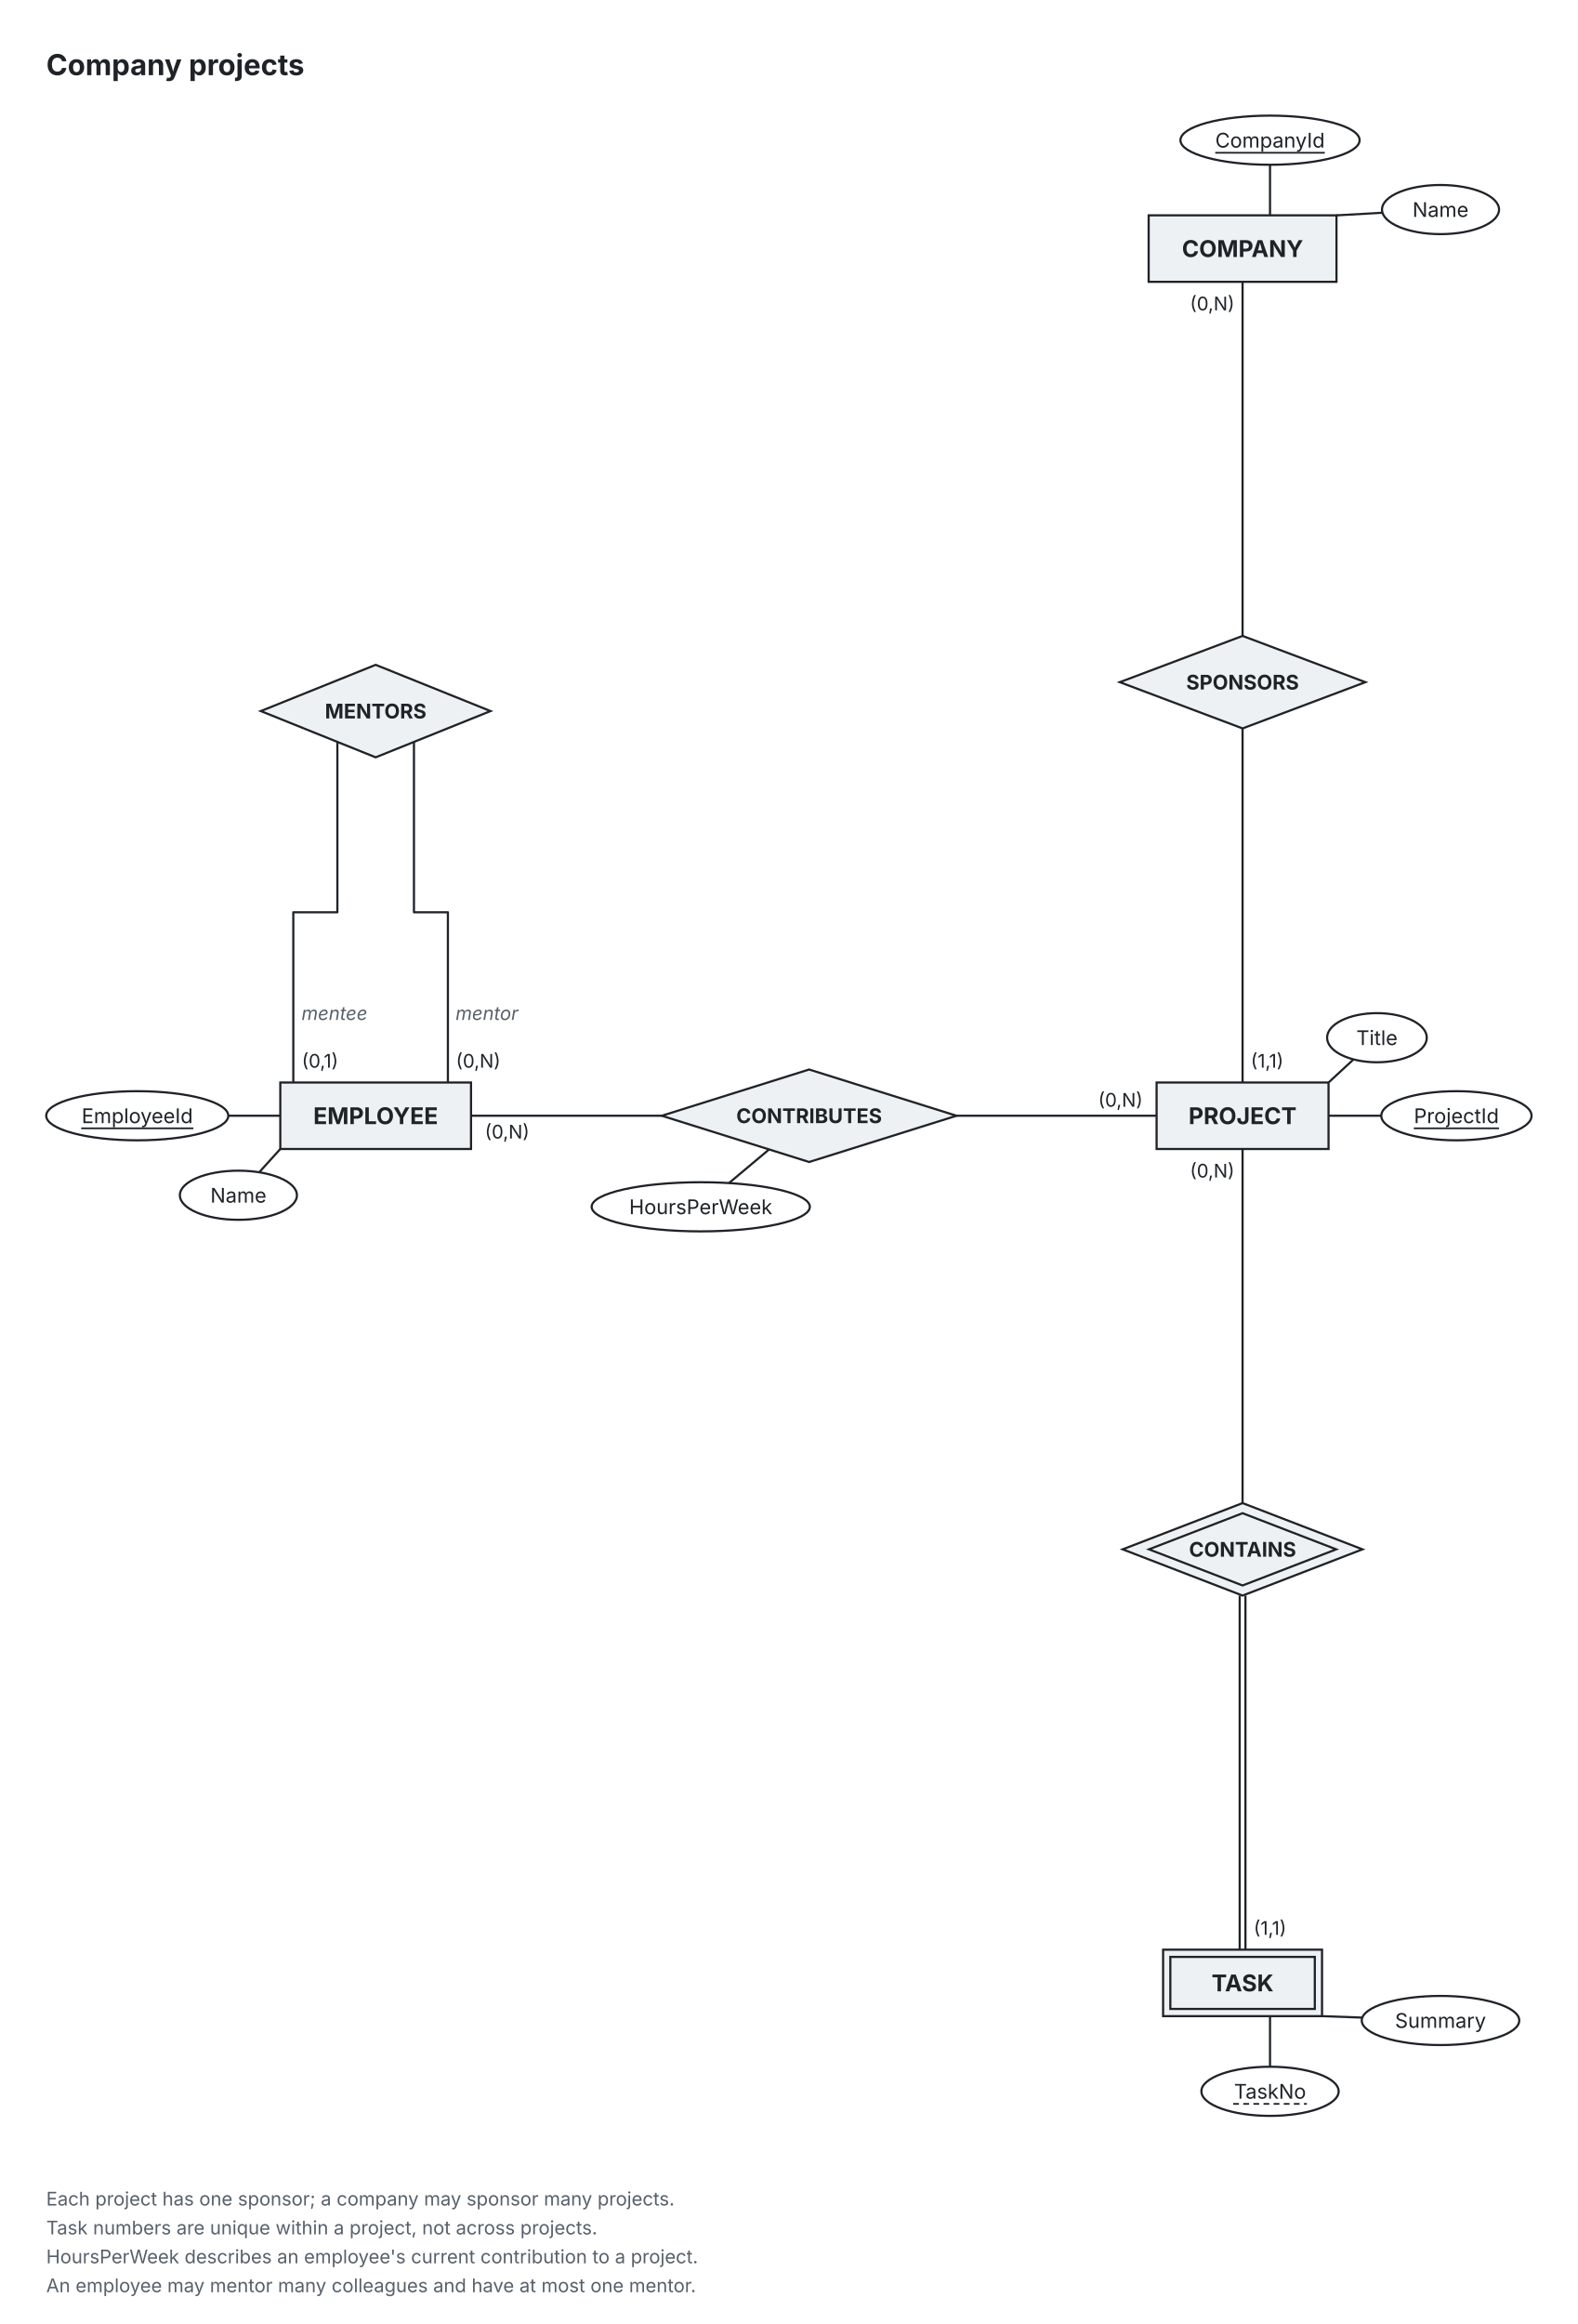
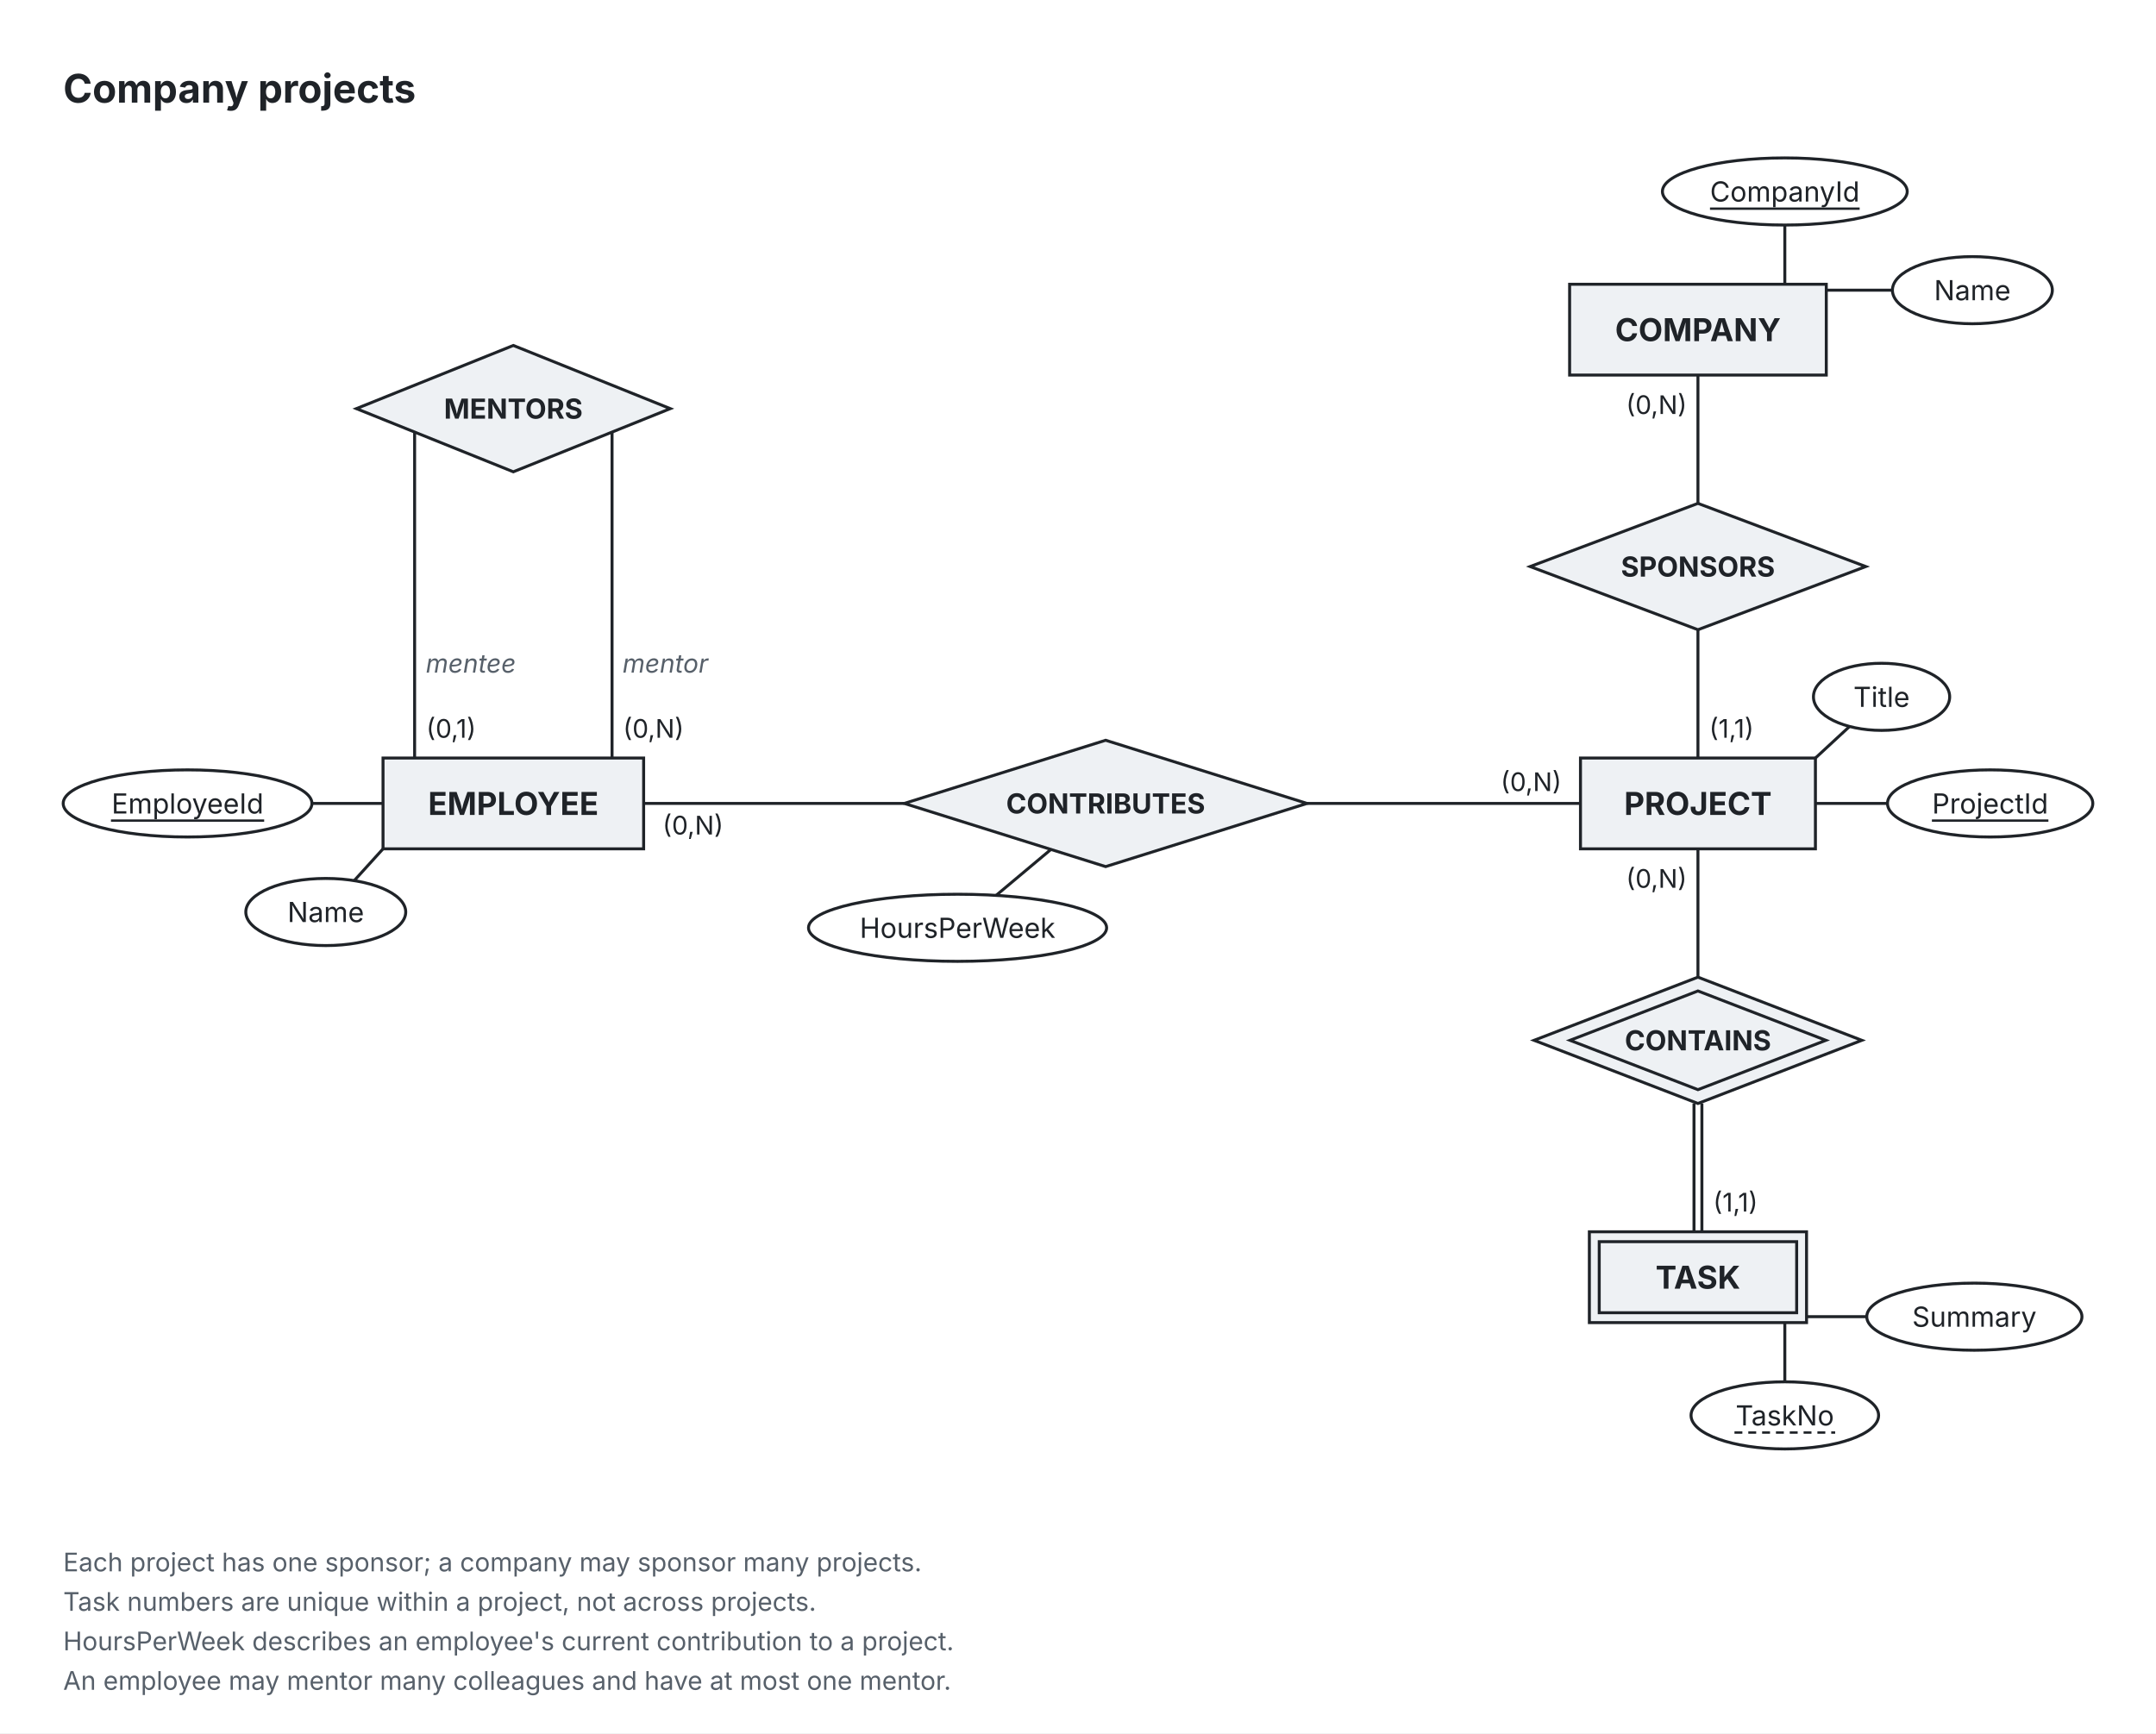
- <svg xmlns="http://www.w3.org/2000/svg" width="1092" height="1608" viewBox="0 0 1092 1608" font-family="Inter, Helvetica, Arial, sans-serif">
+ <svg xmlns="http://www.w3.org/2000/svg" width="1092" height="878" viewBox="0 0 1092 878" font-family="Inter, Helvetica, Arial, sans-serif">
  <rect width="100%" height="100%" fill="#ffffff" />
  <g fill="none" stroke="#1f2328" stroke-width="1.5" stroke-linejoin="round">
    <g data-id="edge:SPONSORS#0" class="er-edge">
-       <polyline points="860,440 860,195" />
+       <polyline points="860,255 860,190" />
    </g>
    <g data-id="edge:SPONSORS#1" class="er-edge">
-       <polyline points="860,504 860,749" />
+       <polyline points="860,319 860,384" />
    </g>
    <g data-id="edge:CONTAINS#0" class="er-edge">
-       <polyline points="860,1040 860,795" />
+       <polyline points="860,495 860,430" />
    </g>
    <g data-id="edge:CONTAINS#1" class="er-edge">
-       <polyline points="858,1104 858,1349" />
-       <polyline points="862,1104 862,1349" />
+       <polyline points="858,559 858,624" />
+       <polyline points="862,559 862,624" />
    </g>
    <g data-id="edge:CONTRIBUTES#0" class="er-edge">
-       <polyline points="458,772 326,772" />
+       <polyline points="458,407 326,407" />
    </g>
    <g data-id="edge:CONTRIBUTES#1" class="er-edge">
-       <polyline points="662,772 800.5,772" />
+       <polyline points="662,407 800.5,407" />
    </g>
    <g data-id="edge:MENTORS#mentor" class="er-edge">
-       <polyline points="286.5,513.3 286.5,631.2 310,631.2 310,749" />
+       <polyline points="310,218.9 310,384" />
    </g>
    <g data-id="edge:MENTORS#mentee" class="er-edge">
-       <polyline points="233.5,513.3 233.5,631.2 203,631.2 203,749" />
+       <polyline points="210,218.9 210,384" />
    </g>
    <g data-id="edge:A:COMPANY.CompanyId" class="er-edge">
-       <polyline points="879,149 879,114" />
+       <polyline points="904,144 904,114" />
    </g>
    <g data-id="edge:A:COMPANY.Name" class="er-edge">
-       <polyline points="925,149 956.9,147.2" />
+       <polyline points="925,147 958.5,147" />
    </g>
    <g data-id="edge:A:PROJECT.ProjectId" class="er-edge">
-       <polyline points="919.5,772 956,772" />
+       <polyline points="919.5,407 956,407" />
    </g>
    <g data-id="edge:A:PROJECT.Title" class="er-edge">
-       <polyline points="919.5,749 936.8,733" />
+       <polyline points="919.5,384 936.8,368" />
    </g>
    <g data-id="edge:A:EMPLOYEE.EmployeeId" class="er-edge">
-       <polyline points="194,772 158,772" />
+       <polyline points="194,407 158,407" />
    </g>
    <g data-id="edge:A:EMPLOYEE.Name" class="er-edge">
-       <polyline points="194,795 179.4,811.1" />
+       <polyline points="194,430 179.4,446.1" />
    </g>
    <g data-id="edge:A:TASK.TaskNo" class="er-edge">
-       <polyline points="879,1395 879,1430" />
+       <polyline points="904,670 904,700" />
    </g>
    <g data-id="edge:A:TASK.Summary" class="er-edge">
-       <polyline points="915,1395 942.9,1396" />
+       <polyline points="915,667 945.5,667" />
    </g>
    <g data-id="edge:A:CONTRIBUTES.HoursPerWeek" class="er-edge">
-       <polyline points="532.3,795.3 504.5,818.6" />
+       <polyline points="532.3,430.3 504.5,453.6" />
    </g>
  </g>
  <g data-id="E:COMPANY" class="er-entity">
-     <rect x="795" y="149" width="130" height="46" fill="#eef1f4" stroke="#1f2328" stroke-width="1.5" />
-     <text x="860" y="172" font-size="16" font-weight="700" text-anchor="middle" dominant-baseline="central" fill="#1f2328">COMPANY</text>
+     <rect x="795" y="144" width="130" height="46" fill="#eef1f4" stroke="#1f2328" stroke-width="1.5" />
+     <text x="860" y="167" font-size="16" font-weight="700" text-anchor="middle" dominant-baseline="central" fill="#1f2328">COMPANY</text>
  </g>
  <g data-id="E:PROJECT" class="er-entity">
-     <rect x="800.5" y="749" width="119" height="46" fill="#eef1f4" stroke="#1f2328" stroke-width="1.5" />
-     <text x="860" y="772" font-size="16" font-weight="700" text-anchor="middle" dominant-baseline="central" fill="#1f2328">PROJECT</text>
+     <rect x="800.5" y="384" width="119" height="46" fill="#eef1f4" stroke="#1f2328" stroke-width="1.5" />
+     <text x="860" y="407" font-size="16" font-weight="700" text-anchor="middle" dominant-baseline="central" fill="#1f2328">PROJECT</text>
  </g>
  <g data-id="E:EMPLOYEE" class="er-entity">
-     <rect x="194" y="749" width="132" height="46" fill="#eef1f4" stroke="#1f2328" stroke-width="1.5" />
-     <text x="260" y="772" font-size="16" font-weight="700" text-anchor="middle" dominant-baseline="central" fill="#1f2328">EMPLOYEE</text>
+     <rect x="194" y="384" width="132" height="46" fill="#eef1f4" stroke="#1f2328" stroke-width="1.5" />
+     <text x="260" y="407" font-size="16" font-weight="700" text-anchor="middle" dominant-baseline="central" fill="#1f2328">EMPLOYEE</text>
  </g>
  <g data-id="E:TASK" class="er-entity">
-     <rect x="805" y="1349" width="110" height="46" fill="#eef1f4" stroke="#1f2328" stroke-width="1.5" />
-     <rect x="810" y="1354" width="100" height="36" fill="none" stroke="#1f2328" stroke-width="1.5" />
-     <text x="860" y="1372" font-size="16" font-weight="700" text-anchor="middle" dominant-baseline="central" fill="#1f2328">TASK</text>
+     <rect x="805" y="624" width="110" height="46" fill="#eef1f4" stroke="#1f2328" stroke-width="1.5" />
+     <rect x="810" y="629" width="100" height="36" fill="none" stroke="#1f2328" stroke-width="1.5" />
+     <text x="860" y="647" font-size="16" font-weight="700" text-anchor="middle" dominant-baseline="central" fill="#1f2328">TASK</text>
  </g>
  <g data-id="R:SPONSORS" class="er-relationship">
-     <polygon points="860,440 945,472 860,504 775,472" fill="#eef1f4" stroke="#1f2328" stroke-width="1.5" />
-     <text x="860" y="472" font-size="14" font-weight="700" text-anchor="middle" dominant-baseline="central" fill="#1f2328">SPONSORS</text>
+     <polygon points="860,255 945,287 860,319 775,287" fill="#eef1f4" stroke="#1f2328" stroke-width="1.5" />
+     <text x="860" y="287" font-size="14" font-weight="700" text-anchor="middle" dominant-baseline="central" fill="#1f2328">SPONSORS</text>
  </g>
  <g data-id="R:CONTAINS" class="er-relationship">
-     <polygon points="860,1040 943,1072 860,1104 777,1072" fill="#eef1f4" stroke="#1f2328" stroke-width="1.5" />
-     <polygon points="860,1047 924.8,1072 860,1097 795.2,1072" fill="none" stroke="#1f2328" stroke-width="1.5" />
-     <text x="860" y="1072" font-size="14" font-weight="700" text-anchor="middle" dominant-baseline="central" fill="#1f2328">CONTAINS</text>
+     <polygon points="860,495 943,527 860,559 777,527" fill="#eef1f4" stroke="#1f2328" stroke-width="1.5" />
+     <polygon points="860,502 924.8,527 860,552 795.2,527" fill="none" stroke="#1f2328" stroke-width="1.5" />
+     <text x="860" y="527" font-size="14" font-weight="700" text-anchor="middle" dominant-baseline="central" fill="#1f2328">CONTAINS</text>
  </g>
  <g data-id="R:CONTRIBUTES" class="er-relationship">
-     <polygon points="560,740 662,772 560,804 458,772" fill="#eef1f4" stroke="#1f2328" stroke-width="1.5" />
-     <text x="560" y="772" font-size="14" font-weight="700" text-anchor="middle" dominant-baseline="central" fill="#1f2328">CONTRIBUTES</text>
+     <polygon points="560,375 662,407 560,439 458,407" fill="#eef1f4" stroke="#1f2328" stroke-width="1.5" />
+     <text x="560" y="407" font-size="14" font-weight="700" text-anchor="middle" dominant-baseline="central" fill="#1f2328">CONTRIBUTES</text>
  </g>
  <g data-id="R:MENTORS" class="er-relationship">
-     <polygon points="260,460 339.5,492 260,524 180.5,492" fill="#eef1f4" stroke="#1f2328" stroke-width="1.5" />
-     <text x="260" y="492" font-size="14" font-weight="700" text-anchor="middle" dominant-baseline="central" fill="#1f2328">MENTORS</text>
+     <polygon points="260,175 339.5,207 260,239 180.5,207" fill="#eef1f4" stroke="#1f2328" stroke-width="1.5" />
+     <text x="260" y="207" font-size="14" font-weight="700" text-anchor="middle" dominant-baseline="central" fill="#1f2328">MENTORS</text>
  </g>
  <g data-id="A:COMPANY.CompanyId" class="er-attribute">
-     <ellipse cx="879" cy="97" rx="62" ry="17" fill="#ffffff" stroke="#1f2328" stroke-width="1.5" />
-     <text x="879" y="97" font-size="14" font-weight="400" text-anchor="middle" dominant-baseline="central" fill="#1f2328">CompanyId</text>
-     <line x1="841.1" y1="105.7" x2="916.9" y2="105.7" stroke="#1f2328" stroke-width="1.2" />
+     <ellipse cx="904" cy="97" rx="62" ry="17" fill="#ffffff" stroke="#1f2328" stroke-width="1.5" />
+     <text x="904" y="97" font-size="14" font-weight="400" text-anchor="middle" dominant-baseline="central" fill="#1f2328">CompanyId</text>
+     <line x1="866.1" y1="105.7" x2="941.9" y2="105.7" stroke="#1f2328" stroke-width="1.2" />
  </g>
  <g data-id="A:COMPANY.Name" class="er-attribute">
-     <ellipse cx="997" cy="145" rx="40.5" ry="17" fill="#ffffff" stroke="#1f2328" stroke-width="1.5" />
-     <text x="997" y="145" font-size="14" font-weight="400" text-anchor="middle" dominant-baseline="central" fill="#1f2328">Name</text>
+     <ellipse cx="999" cy="147" rx="40.5" ry="17" fill="#ffffff" stroke="#1f2328" stroke-width="1.5" />
+     <text x="999" y="147" font-size="14" font-weight="400" text-anchor="middle" dominant-baseline="central" fill="#1f2328">Name</text>
  </g>
  <g data-id="A:PROJECT.ProjectId" class="er-attribute">
-     <ellipse cx="1008" cy="772" rx="52" ry="17" fill="#ffffff" stroke="#1f2328" stroke-width="1.5" />
-     <text x="1008" y="772" font-size="14" font-weight="400" text-anchor="middle" dominant-baseline="central" fill="#1f2328">ProjectId</text>
-     <line x1="978.5" y1="780.7" x2="1037.5" y2="780.7" stroke="#1f2328" stroke-width="1.2" />
+     <ellipse cx="1008" cy="407" rx="52" ry="17" fill="#ffffff" stroke="#1f2328" stroke-width="1.5" />
+     <text x="1008" y="407" font-size="14" font-weight="400" text-anchor="middle" dominant-baseline="central" fill="#1f2328">ProjectId</text>
+     <line x1="978.5" y1="415.7" x2="1037.5" y2="415.7" stroke="#1f2328" stroke-width="1.2" />
  </g>
  <g data-id="A:PROJECT.Title" class="er-attribute">
-     <ellipse cx="953" cy="718" rx="34.5" ry="17" fill="#ffffff" stroke="#1f2328" stroke-width="1.5" />
-     <text x="953" y="718" font-size="14" font-weight="400" text-anchor="middle" dominant-baseline="central" fill="#1f2328">Title</text>
+     <ellipse cx="953" cy="353" rx="34.5" ry="17" fill="#ffffff" stroke="#1f2328" stroke-width="1.5" />
+     <text x="953" y="353" font-size="14" font-weight="400" text-anchor="middle" dominant-baseline="central" fill="#1f2328">Title</text>
  </g>
  <g data-id="A:EMPLOYEE.EmployeeId" class="er-attribute">
-     <ellipse cx="95" cy="772" rx="63" ry="17" fill="#ffffff" stroke="#1f2328" stroke-width="1.5" />
-     <text x="95" y="772" font-size="14" font-weight="400" text-anchor="middle" dominant-baseline="central" fill="#1f2328">EmployeeId</text>
-     <line x1="56.2" y1="780.7" x2="133.8" y2="780.7" stroke="#1f2328" stroke-width="1.2" />
+     <ellipse cx="95" cy="407" rx="63" ry="17" fill="#ffffff" stroke="#1f2328" stroke-width="1.5" />
+     <text x="95" y="407" font-size="14" font-weight="400" text-anchor="middle" dominant-baseline="central" fill="#1f2328">EmployeeId</text>
+     <line x1="56.2" y1="415.7" x2="133.8" y2="415.7" stroke="#1f2328" stroke-width="1.2" />
  </g>
  <g data-id="A:EMPLOYEE.Name" class="er-attribute">
-     <ellipse cx="165" cy="827" rx="40.5" ry="17" fill="#ffffff" stroke="#1f2328" stroke-width="1.5" />
-     <text x="165" y="827" font-size="14" font-weight="400" text-anchor="middle" dominant-baseline="central" fill="#1f2328">Name</text>
+     <ellipse cx="165" cy="462" rx="40.5" ry="17" fill="#ffffff" stroke="#1f2328" stroke-width="1.5" />
+     <text x="165" y="462" font-size="14" font-weight="400" text-anchor="middle" dominant-baseline="central" fill="#1f2328">Name</text>
  </g>
  <g data-id="A:TASK.TaskNo" class="er-attribute">
-     <ellipse cx="879" cy="1447" rx="47.5" ry="17" fill="#ffffff" stroke="#1f2328" stroke-width="1.5" />
-     <text x="879" y="1447" font-size="14" font-weight="400" text-anchor="middle" dominant-baseline="central" fill="#1f2328">TaskNo</text>
-     <line x1="853.5" y1="1455.7" x2="904.5" y2="1455.7" stroke="#1f2328" stroke-width="1.2" stroke-dasharray="4 3" />
+     <ellipse cx="904" cy="717" rx="47.5" ry="17" fill="#ffffff" stroke="#1f2328" stroke-width="1.5" />
+     <text x="904" y="717" font-size="14" font-weight="400" text-anchor="middle" dominant-baseline="central" fill="#1f2328">TaskNo</text>
+     <line x1="878.5" y1="725.7" x2="929.5" y2="725.7" stroke="#1f2328" stroke-width="1.2" stroke-dasharray="4 3" />
  </g>
  <g data-id="A:TASK.Summary" class="er-attribute">
-     <ellipse cx="997" cy="1398" rx="54.5" ry="17" fill="#ffffff" stroke="#1f2328" stroke-width="1.5" />
-     <text x="997" y="1398" font-size="14" font-weight="400" text-anchor="middle" dominant-baseline="central" fill="#1f2328">Summary</text>
+     <ellipse cx="1000" cy="667" rx="54.5" ry="17" fill="#ffffff" stroke="#1f2328" stroke-width="1.5" />
+     <text x="1000" y="667" font-size="14" font-weight="400" text-anchor="middle" dominant-baseline="central" fill="#1f2328">Summary</text>
  </g>
  <g data-id="A:CONTRIBUTES.HoursPerWeek" class="er-attribute">
-     <ellipse cx="485" cy="835" rx="75.5" ry="17" fill="#ffffff" stroke="#1f2328" stroke-width="1.5" />
-     <text x="485" y="835" font-size="14" font-weight="400" text-anchor="middle" dominant-baseline="central" fill="#1f2328">HoursPerWeek</text>
+     <ellipse cx="485" cy="470" rx="75.5" ry="17" fill="#ffffff" stroke="#1f2328" stroke-width="1.5" />
+     <text x="485" y="470" font-size="14" font-weight="400" text-anchor="middle" dominant-baseline="central" fill="#1f2328">HoursPerWeek</text>
  </g>
  <g data-id="label:edge:SPONSORS#0:cardinality" class="er-label">
-     <text x="839" y="210" font-size="13" text-anchor="middle" dominant-baseline="central" fill="#1f2328">(0,N)</text>
+     <text x="839" y="205" font-size="13" text-anchor="middle" dominant-baseline="central" fill="#1f2328">(0,N)</text>
  </g>
  <g data-id="label:edge:SPONSORS#1:cardinality" class="er-label">
-     <text x="877" y="734" font-size="13" text-anchor="middle" dominant-baseline="central" fill="#1f2328">(1,1)</text>
+     <text x="877" y="369" font-size="13" text-anchor="middle" dominant-baseline="central" fill="#1f2328">(1,1)</text>
  </g>
  <g data-id="label:edge:CONTAINS#0:cardinality" class="er-label">
-     <text x="839" y="810" font-size="13" text-anchor="middle" dominant-baseline="central" fill="#1f2328">(0,N)</text>
+     <text x="839" y="445" font-size="13" text-anchor="middle" dominant-baseline="central" fill="#1f2328">(0,N)</text>
  </g>
  <g data-id="label:edge:CONTAINS#1:cardinality" class="er-label">
-     <text x="879" y="1334" font-size="13" text-anchor="middle" dominant-baseline="central" fill="#1f2328">(1,1)</text>
+     <text x="879" y="609" font-size="13" text-anchor="middle" dominant-baseline="central" fill="#1f2328">(1,1)</text>
  </g>
  <g data-id="label:edge:CONTRIBUTES#0:cardinality" class="er-label">
-     <text x="351" y="783" font-size="13" text-anchor="middle" dominant-baseline="central" fill="#1f2328">(0,N)</text>
+     <text x="351" y="418" font-size="13" text-anchor="middle" dominant-baseline="central" fill="#1f2328">(0,N)</text>
  </g>
  <g data-id="label:edge:CONTRIBUTES#1:cardinality" class="er-label">
-     <text x="775.5" y="761" font-size="13" text-anchor="middle" dominant-baseline="central" fill="#1f2328">(0,N)</text>
+     <text x="775.5" y="396" font-size="13" text-anchor="middle" dominant-baseline="central" fill="#1f2328">(0,N)</text>
  </g>
  <g data-id="label:edge:MENTORS#mentor:cardinality" class="er-label">
-     <text x="331" y="734" font-size="13" text-anchor="middle" dominant-baseline="central" fill="#1f2328">(0,N)</text>
+     <text x="331" y="369" font-size="13" text-anchor="middle" dominant-baseline="central" fill="#1f2328">(0,N)</text>
  </g>
  <g data-id="label:edge:MENTORS#mentor:role" class="er-label">
-     <text x="337" y="701" font-size="13" text-anchor="middle" dominant-baseline="central" fill="#57606a" font-style="italic">mentor</text>
+     <text x="337" y="336" font-size="13" text-anchor="middle" dominant-baseline="central" fill="#57606a" font-style="italic">mentor</text>
  </g>
  <g data-id="label:edge:MENTORS#mentee:cardinality" class="er-label">
-     <text x="221.5" y="734" font-size="13" text-anchor="middle" dominant-baseline="central" fill="#1f2328">(0,1)</text>
+     <text x="228.5" y="369" font-size="13" text-anchor="middle" dominant-baseline="central" fill="#1f2328">(0,1)</text>
  </g>
  <g data-id="label:edge:MENTORS#mentee:role" class="er-label">
-     <text x="231.5" y="701" font-size="13" text-anchor="middle" dominant-baseline="central" fill="#57606a" font-style="italic">mentee</text>
+     <text x="238.5" y="336" font-size="13" text-anchor="middle" dominant-baseline="central" fill="#57606a" font-style="italic">mentee</text>
  </g>
  <g data-id="title" class="er-label">
    <text x="32" y="52" font-size="20" font-weight="700" fill="#1f2328">Company projects</text>
  </g>
  <g data-id="note:0" class="er-label">
-     <text x="32" y="1526" font-size="13" fill="#57606a">Each project has one sponsor; a company may sponsor many projects.</text>
+     <text x="32" y="796" font-size="13" fill="#57606a">Each project has one sponsor; a company may sponsor many projects.</text>
  </g>
  <g data-id="note:1" class="er-label">
-     <text x="32" y="1546" font-size="13" fill="#57606a">Task numbers are unique within a project, not across projects.</text>
+     <text x="32" y="816" font-size="13" fill="#57606a">Task numbers are unique within a project, not across projects.</text>
  </g>
  <g data-id="note:2" class="er-label">
-     <text x="32" y="1566" font-size="13" fill="#57606a">HoursPerWeek describes an employee's current contribution to a project.</text>
+     <text x="32" y="836" font-size="13" fill="#57606a">HoursPerWeek describes an employee's current contribution to a project.</text>
  </g>
  <g data-id="note:3" class="er-label">
-     <text x="32" y="1586" font-size="13" fill="#57606a">An employee may mentor many colleagues and have at most one mentor.</text>
+     <text x="32" y="856" font-size="13" fill="#57606a">An employee may mentor many colleagues and have at most one mentor.</text>
  </g>
</svg>
